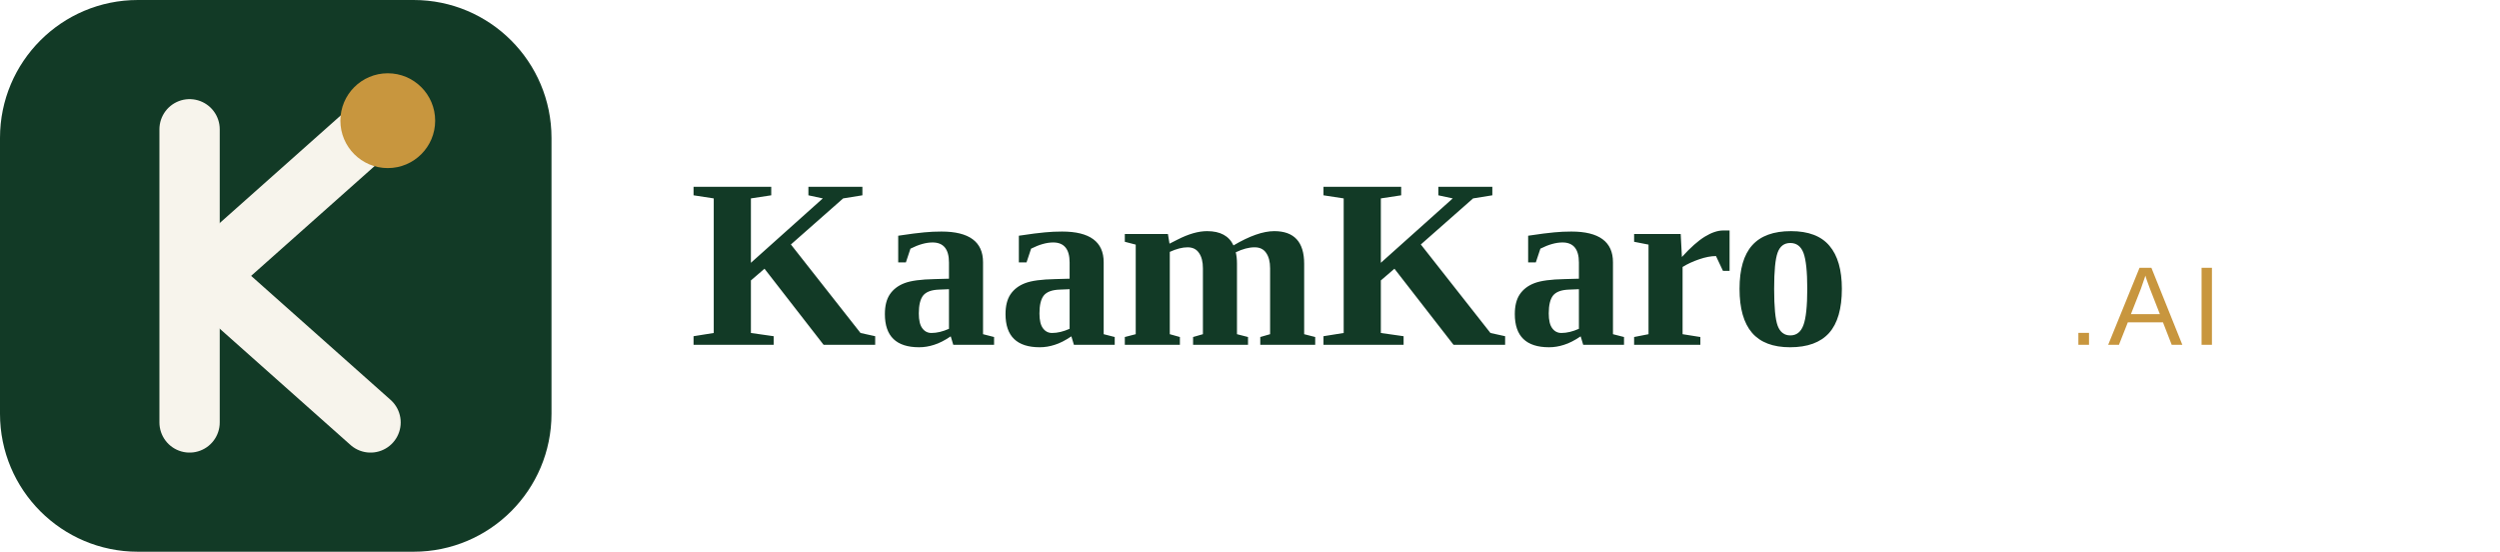
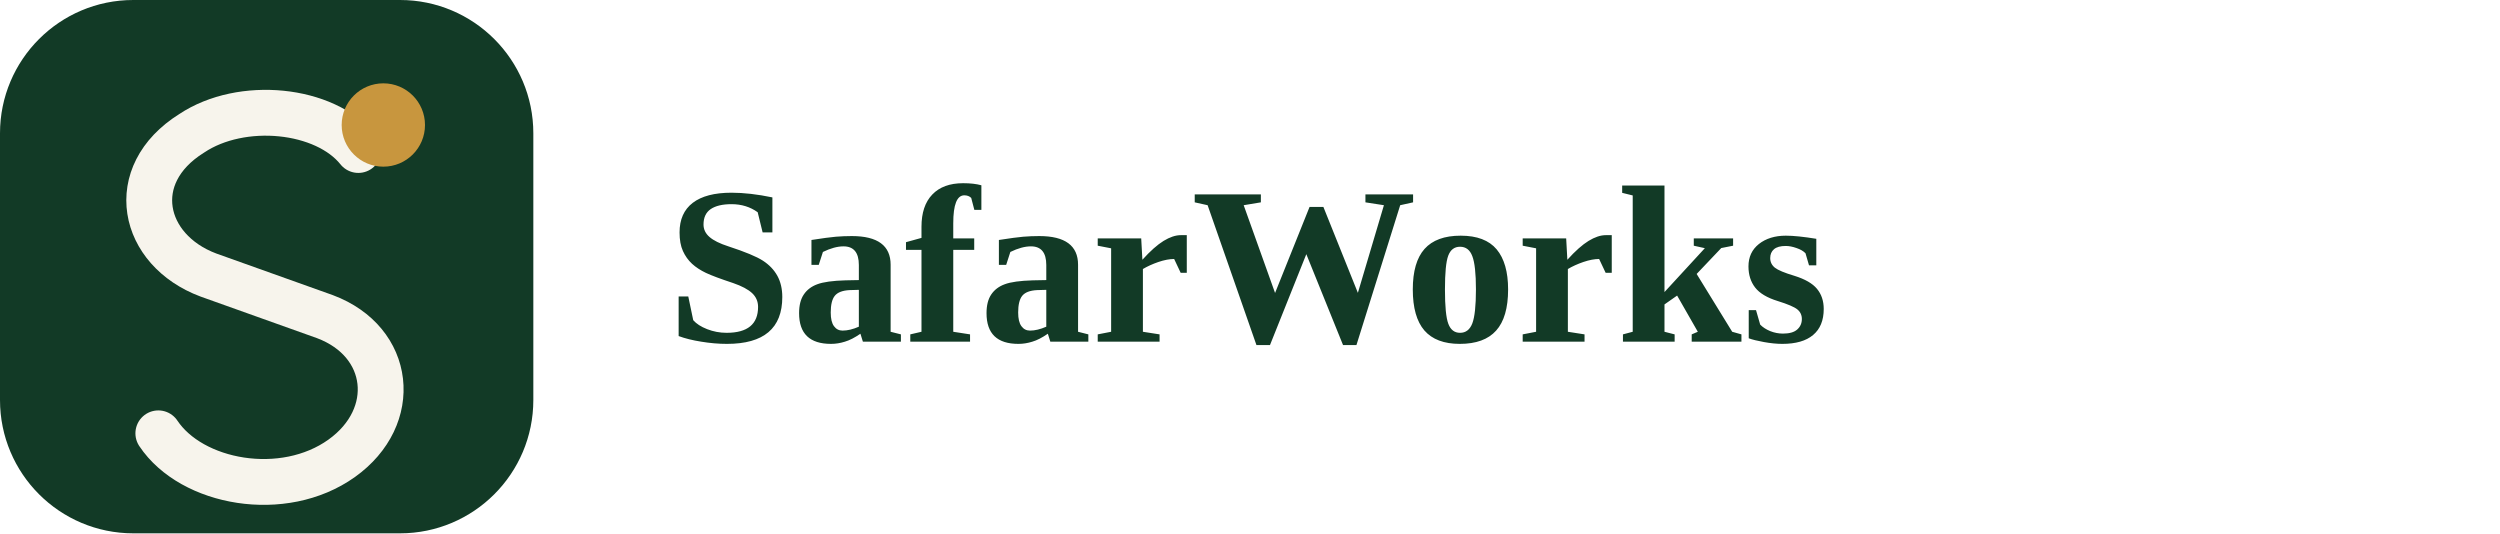
- <svg xmlns="http://www.w3.org/2000/svg" width="290" height="64" viewBox="0 0 290 64">
+ <svg xmlns="http://www.w3.org/2000/svg" width="300" height="64" viewBox="0 0 300 64" role="img" aria-label="SafarWorks">
  <rect width="64" height="64" rx="16" fill="#123a26" />
-   <path d="M22 15 L22 49" stroke="#f7f4ec" stroke-width="7" stroke-linecap="round" />
-   <path d="M25 31 L43 15" stroke="#f7f4ec" stroke-width="7" stroke-linecap="round" />
-   <path d="M25 33 L43 49" stroke="#f7f4ec" stroke-width="7" stroke-linecap="round" />
-   <circle cx="45" cy="14" r="5.5" fill="#c8963e" />
-   <text x="80" y="40" font-family="Georgia, 'Times New Roman', serif" font-size="28" font-weight="600" fill="#123a26">KaamKaro</text>
-   <text x="240" y="40" font-family="Arial, sans-serif" font-size="13" letter-spacing="1" fill="#c8963e">.AI</text>
+   <path d="M43 18c-4-5-14-6-20-2-8 5-6 14 2 17l14 5c8 3 9 12 2 17-7 5-18 3-22-3" fill="none" stroke="#f7f4ec" stroke-width="5.5" stroke-linecap="round" />
+   <circle cx="46" cy="15" r="5" fill="#c8963e" />
+   <text x="80" y="41" font-family="Georgia, 'Times New Roman', serif" font-size="27" font-weight="600" fill="#123a26">SafarWorks</text>
</svg>
